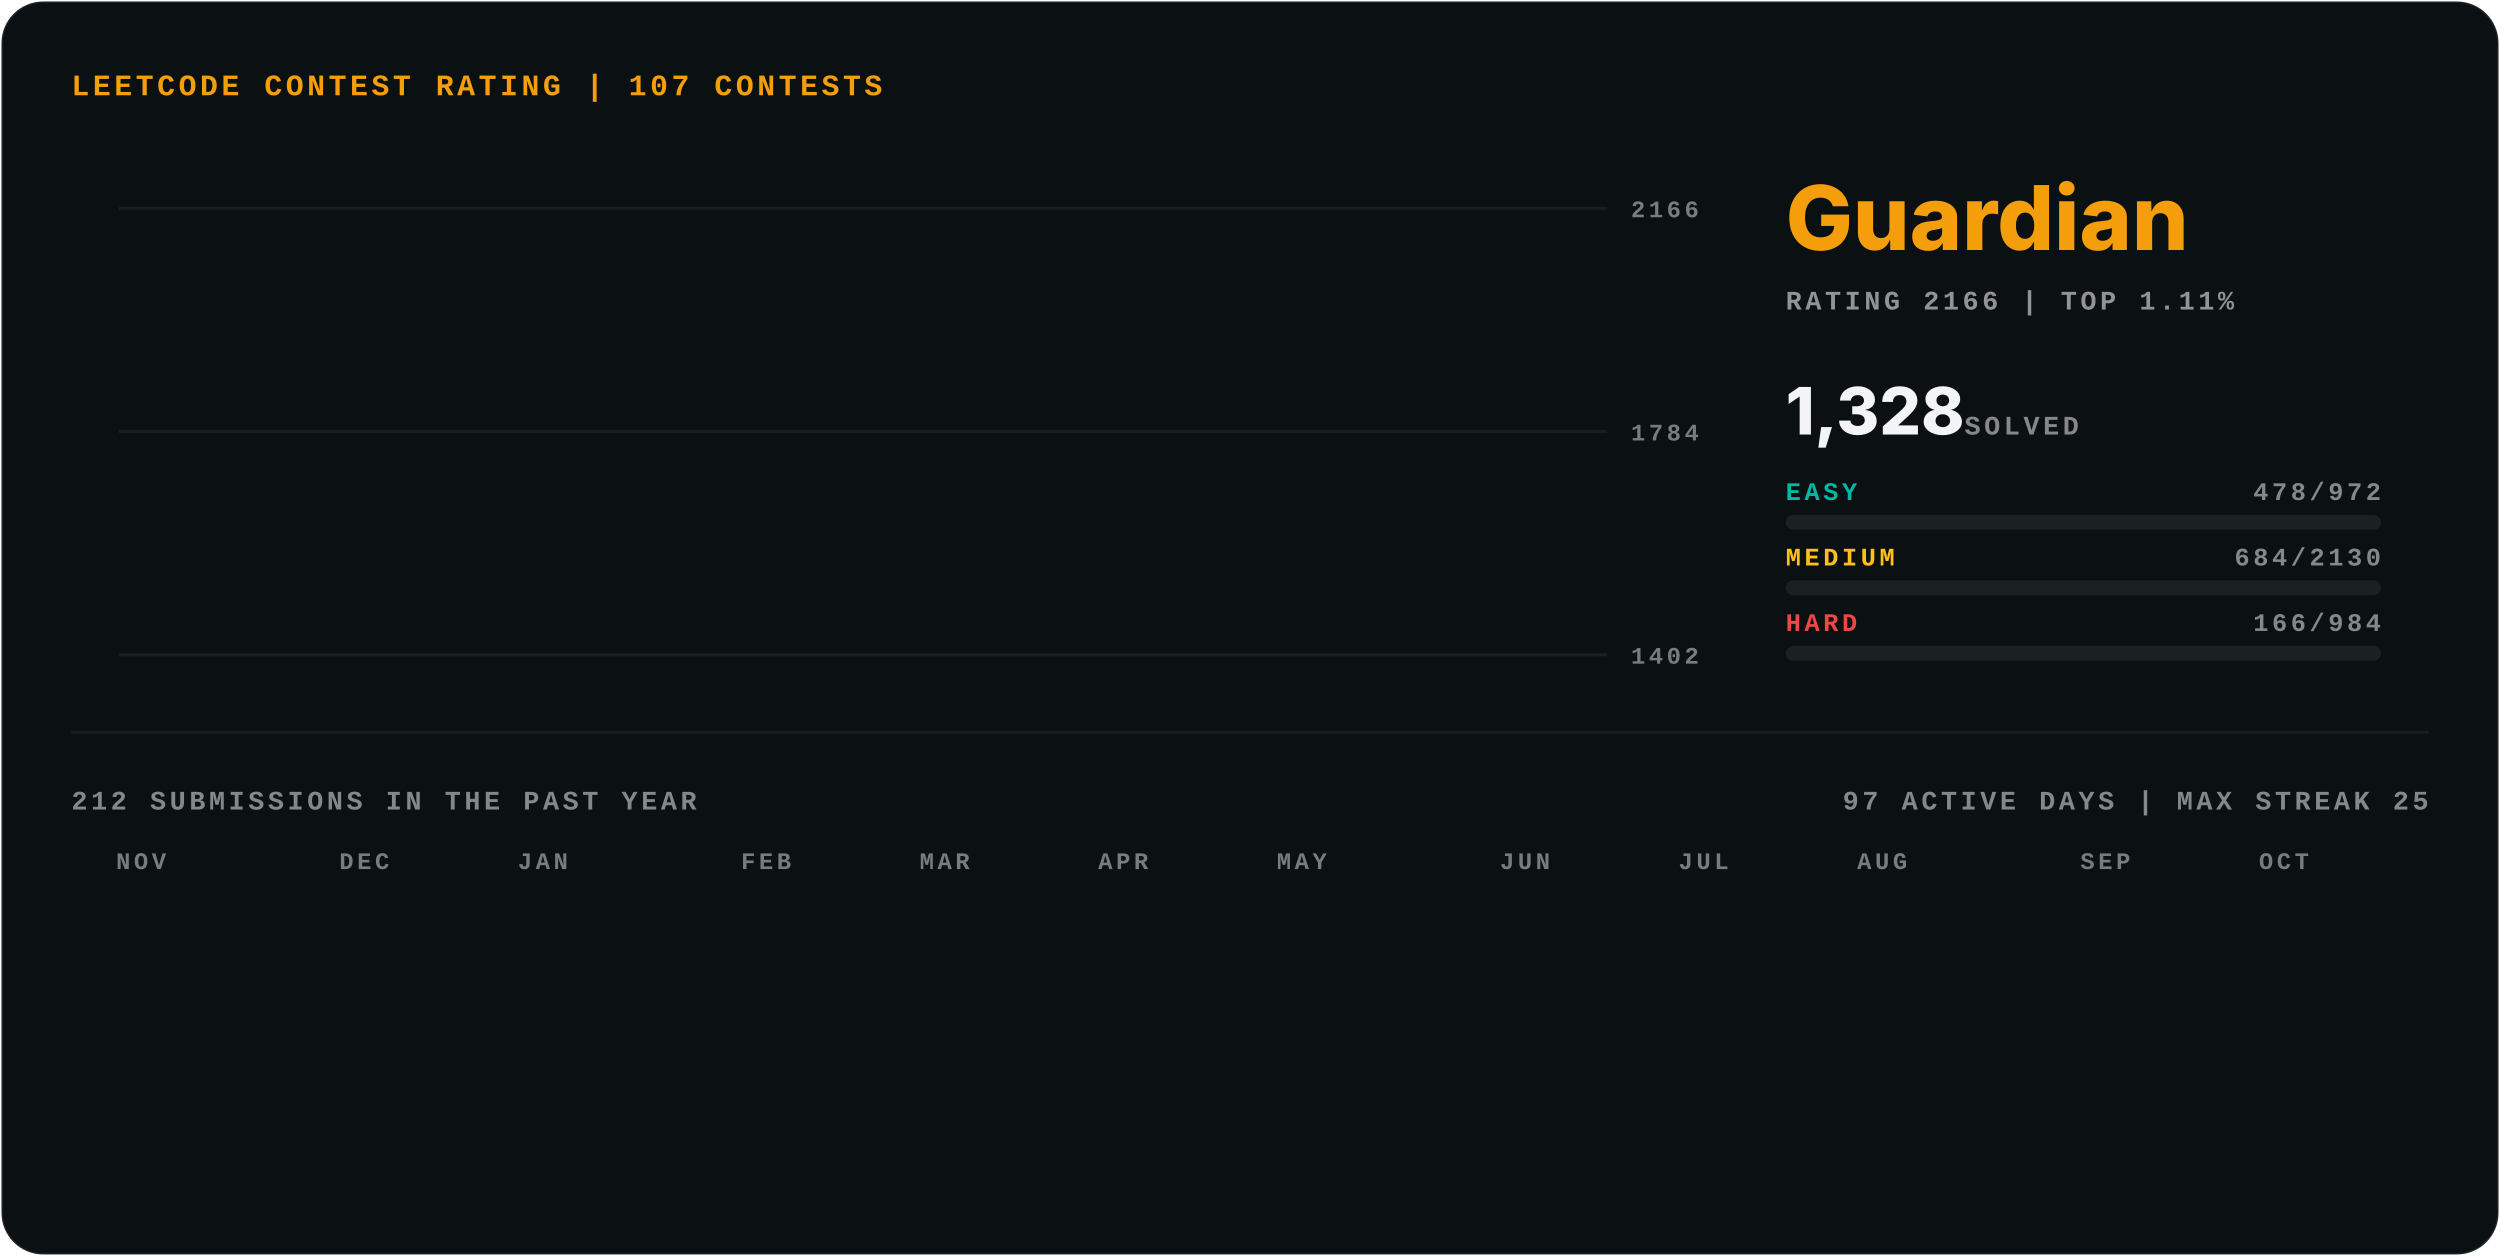
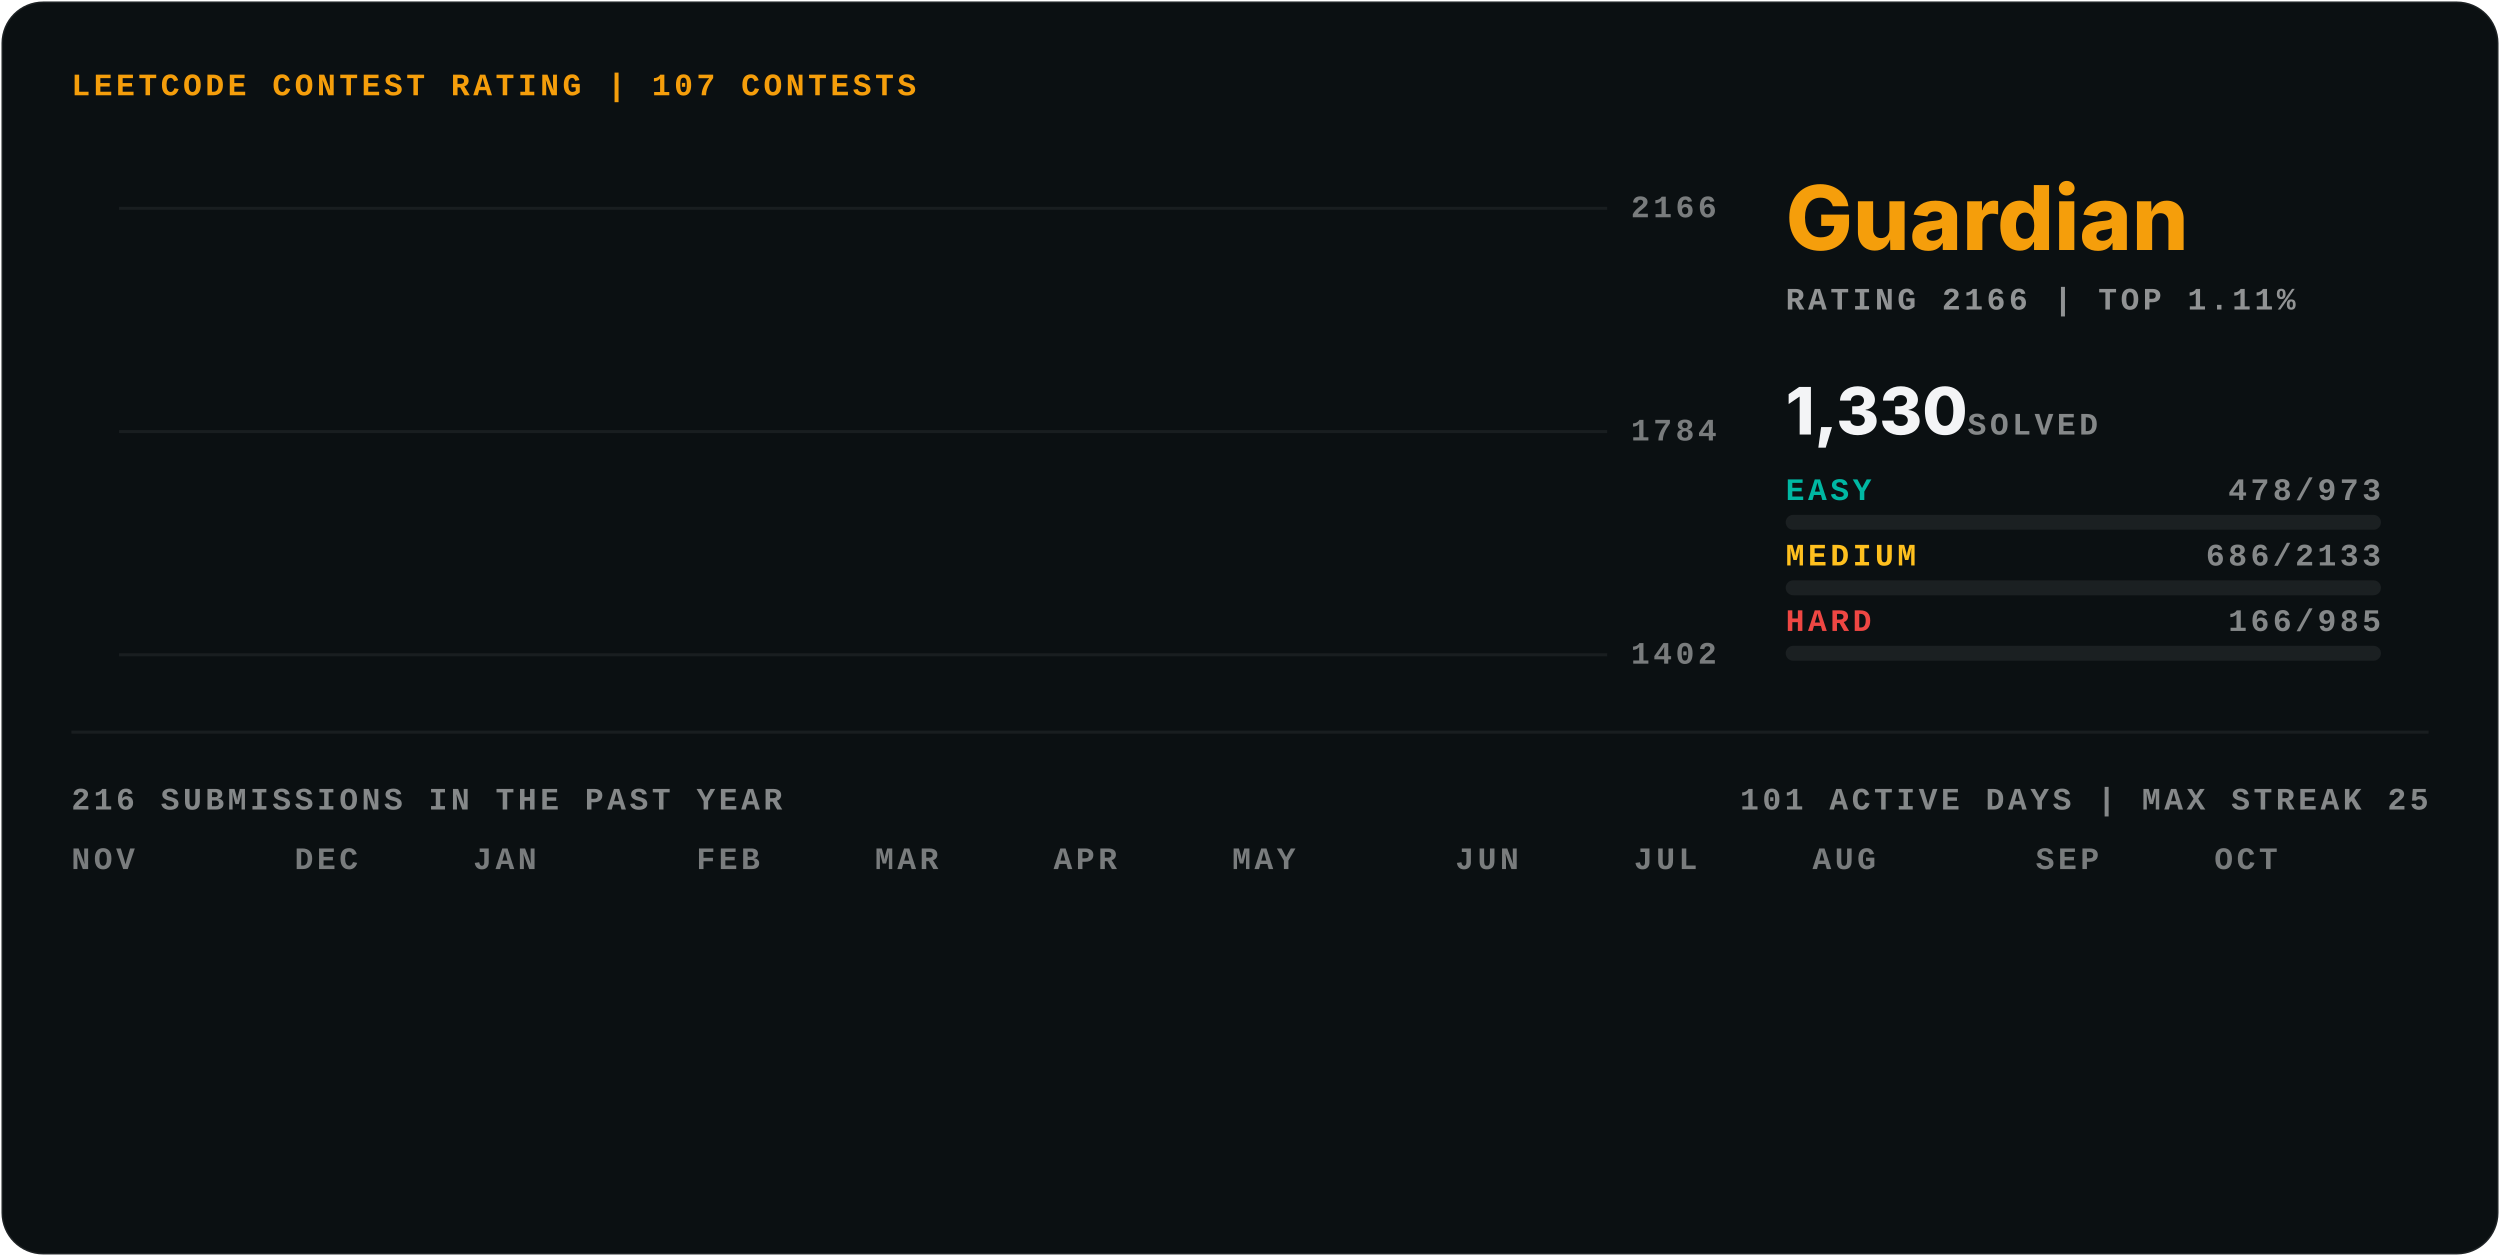
- <svg xmlns="http://www.w3.org/2000/svg" width="840" height="422" viewBox="0 0 840 422" role="img" aria-label="LeetCode sagargupta1610: Guardian, rating 2166, top 1.11%, 107 contests, 1328 solved, 212 submissions in the past year">
+ <svg xmlns="http://www.w3.org/2000/svg" width="840" height="422" viewBox="0 0 840 422" role="img" aria-label="LeetCode sagargupta1610: Guardian, rating 2166, top 1.11%, 107 contests, 1330 solved, 216 submissions in the past year">
  <style>.m{font-family:'JetBrains Mono','SFMono-Regular',Consolas,'Liberation Mono',Menlo,monospace;font-weight:700;letter-spacing:1.2px}.v{font-family:'Segoe UI',Inter,-apple-system,BlinkMacSystemFont,Helvetica,Arial,sans-serif;font-weight:800}.ring{animation:ring 2.2s ease-out 2.6s infinite;transform-origin:center;transform-box:fill-box}@keyframes ring{0%{opacity:0.9;transform:scale(1)}100%{opacity:0;transform:scale(2.8)}}.l1{fill:#82580e}.l2{fill:#a9700d}.l3{fill:#cf870c}.l4{fill:#f59e0b}</style>
  <defs>
    <linearGradient id="area" x1="0" y1="0" x2="0" y2="1">
      <stop offset="0" stop-color="#f59e0b" stop-opacity="0.28" />
      <stop offset="1" stop-color="#f59e0b" stop-opacity="0" />
    </linearGradient>
  </defs>
  <rect x="0.5" y="0.5" width="839" height="421" rx="14" fill="#0b1012" stroke="rgba(255,255,255,0.08)" />
-   <text class="m" x="24" y="32" fill="#f59e0b" font-size="10">LEETCODE CONTEST RATING | 107 CONTESTS</text>
+   <text class="m" x="24" y="32" fill="#f59e0b" font-size="10.5">LEETCODE CONTEST RATING | 107 CONTESTS</text>
  <line x1="40" y1="220.0" x2="540" y2="220.0" stroke="rgba(255,255,255,0.06)" />
-   <text class="m" x="548" y="223.0" fill="rgba(255,255,255,0.45)" font-size="8">1402</text>
+   <text class="m" x="548" y="223.0" fill="rgba(255,255,255,0.45)" font-size="10.5">1402</text>
  <line x1="40" y1="145.0" x2="540" y2="145.0" stroke="rgba(255,255,255,0.06)" />
-   <text class="m" x="548" y="148.0" fill="rgba(255,255,255,0.45)" font-size="8">1784</text>
+   <text class="m" x="548" y="148.0" fill="rgba(255,255,255,0.45)" font-size="10.5">1784</text>
  <line x1="40" y1="70.0" x2="540" y2="70.0" stroke="rgba(255,255,255,0.06)" />
-   <text class="m" x="548" y="73.0" fill="rgba(255,255,255,0.45)" font-size="8">2166</text>
+   <text class="m" x="548" y="73.0" fill="rgba(255,255,255,0.45)" font-size="10.5">2166</text>
  <path d="M40.0 213.5 L44.7 217.4 L49.4 217.1 L54.2 220.0 L58.9 217.1 L63.6 208.6 L68.3 210.8 L73.0 212.1 L77.7 212.7 L82.5 218.4 L87.2 214.5 L91.9 212.3 L96.6 210.2 L101.3 212.5 L106.0 204.5 L110.8 190.7 L115.5 192.3 L120.2 193.3 L124.9 196.8 L129.6 193.9 L134.3 190.9 L139.1 177.6 L143.8 176.6 L148.5 178.0 L153.2 177.6 L157.9 178.6 L162.6 178.8 L167.4 179.8 L172.1 187.0 L176.8 186.4 L181.5 185.8 L186.2 173.9 L190.9 167.4 L195.7 168.2 L200.4 163.3 L205.1 164.2 L209.8 168.6 L214.5 155.8 L219.2 151.9 L224.0 150.7 L228.7 149.9 L233.4 142.3 L238.1 139.3 L242.8 135.0 L247.5 135.6 L252.3 131.8 L257.0 126.0 L261.7 116.7 L266.4 115.5 L271.1 115.9 L275.8 114.2 L280.6 113.8 L285.3 110.6 L290.0 108.5 L294.7 101.2 L299.4 108.9 L304.2 108.7 L308.9 109.3 L313.6 103.8 L318.3 104.9 L323.0 104.4 L327.7 108.1 L332.5 109.3 L337.2 116.3 L341.9 124.2 L346.6 125.6 L351.3 117.1 L356.0 117.9 L360.8 113.6 L365.5 118.5 L370.2 108.1 L374.9 106.7 L379.6 110.8 L384.3 114.0 L389.1 118.1 L393.8 115.5 L398.5 112.6 L403.2 112.8 L407.9 115.9 L412.6 114.6 L417.4 113.0 L422.1 109.7 L426.8 117.9 L431.5 119.3 L436.2 109.5 L440.9 111.2 L445.7 110.8 L450.4 108.7 L455.1 113.4 L459.8 116.9 L464.5 119.1 L469.2 124.2 L474.0 124.8 L478.7 137.1 L483.4 141.7 L488.1 125.2 L492.8 128.9 L497.5 130.1 L502.3 136.6 L507.0 134.0 L511.7 131.5 L516.4 113.4 L521.1 126.2 L525.8 113.2 L530.6 97.7 L535.3 79.0 L540.0 70.0 L540 220 L40 220 Z" fill="url(#area)" opacity="0">
    <animate attributeName="opacity" to="1" begin="2.2s" dur="0.8s" fill="freeze" />
  </path>
  <path d="M40.0 213.5 L44.7 217.4 L49.4 217.1 L54.2 220.0 L58.9 217.1 L63.6 208.6 L68.3 210.8 L73.0 212.1 L77.7 212.7 L82.5 218.4 L87.2 214.5 L91.9 212.3 L96.6 210.2 L101.3 212.5 L106.0 204.5 L110.8 190.7 L115.5 192.3 L120.2 193.3 L124.9 196.8 L129.6 193.9 L134.3 190.9 L139.1 177.6 L143.8 176.6 L148.5 178.0 L153.2 177.6 L157.9 178.6 L162.6 178.8 L167.4 179.8 L172.1 187.0 L176.8 186.4 L181.5 185.8 L186.2 173.9 L190.9 167.4 L195.7 168.2 L200.4 163.3 L205.1 164.2 L209.8 168.6 L214.5 155.8 L219.2 151.9 L224.0 150.7 L228.7 149.9 L233.4 142.3 L238.1 139.3 L242.8 135.0 L247.5 135.6 L252.3 131.8 L257.0 126.0 L261.7 116.7 L266.4 115.5 L271.1 115.9 L275.8 114.2 L280.6 113.8 L285.3 110.6 L290.0 108.5 L294.7 101.2 L299.4 108.9 L304.2 108.7 L308.9 109.3 L313.6 103.8 L318.3 104.9 L323.0 104.4 L327.7 108.1 L332.5 109.3 L337.2 116.3 L341.9 124.2 L346.6 125.6 L351.3 117.1 L356.0 117.9 L360.8 113.6 L365.5 118.5 L370.2 108.1 L374.9 106.7 L379.6 110.8 L384.3 114.0 L389.1 118.1 L393.8 115.5 L398.5 112.6 L403.2 112.8 L407.9 115.9 L412.6 114.6 L417.4 113.0 L422.1 109.7 L426.8 117.9 L431.5 119.3 L436.2 109.5 L440.9 111.2 L445.7 110.8 L450.4 108.7 L455.1 113.4 L459.8 116.9 L464.5 119.1 L469.2 124.2 L474.0 124.8 L478.7 137.1 L483.4 141.7 L488.1 125.2 L492.8 128.9 L497.5 130.1 L502.3 136.6 L507.0 134.0 L511.7 131.5 L516.4 113.4 L521.1 126.2 L525.8 113.2 L530.6 97.7 L535.3 79.0 L540.0 70.0" fill="none" stroke="#f59e0b" stroke-width="2" stroke-linejoin="round" stroke-dasharray="745" stroke-dashoffset="745">
    <animate attributeName="stroke-dashoffset" from="745" to="0" dur="2.4s" begin="0.2s" fill="freeze" />
  </path>
  <circle class="ring" cx="540.0" cy="70.0" r="5" fill="none" stroke="#f59e0b" stroke-width="1.5" opacity="0">
    <set attributeName="opacity" to="1" begin="2.6s" fill="freeze" />
  </circle>
  <circle cx="540.0" cy="70.0" r="4" fill="#f59e0b" opacity="0">
    <set attributeName="opacity" to="1" begin="2.6s" fill="freeze" />
  </circle>
-   <text class="m" x="534.0" y="58.0" text-anchor="end" fill="#f59e0b" font-size="9" opacity="0">PEAK 2166<set attributeName="opacity" to="1" begin="2.6s" fill="freeze" />
+   <text class="m" x="534.0" y="58.0" text-anchor="end" fill="#f59e0b" font-size="10.5" opacity="0">PEAK 2166<set attributeName="opacity" to="1" begin="2.6s" fill="freeze" />
  </text>
  <text class="v" x="600" y="84" fill="#f59e0b" font-size="30">Guardian</text>
-   <text class="m" x="600" y="104" fill="rgba(255,255,255,0.55)" font-size="9">RATING 2166  |  TOP 1.11%</text>
-   <text class="v" x="600" y="146" fill="#f3f4f6" font-size="22">1,328<tspan class="m" font-size="9" fill="rgba(255,255,255,0.5)">  SOLVED</tspan>
+   <text class="m" x="600" y="104" fill="rgba(255,255,255,0.55)" font-size="10.5">RATING 2166  |  TOP 1.11%</text>
+   <text class="v" x="600" y="146" fill="#f3f4f6" font-size="22">1,330<tspan class="m" font-size="10.5" fill="rgba(255,255,255,0.5)">  SOLVED</tspan>
  </text>
-   <text class="m" x="600" y="168" fill="#00b8a3" font-size="8.5">EASY</text>
-   <text class="m" x="800" y="168" text-anchor="end" fill="rgba(255,255,255,0.5)" font-size="8.5">478/972</text>
+   <text class="m" x="600" y="168" fill="#00b8a3" font-size="10.5">EASY</text>
+   <text class="m" x="800" y="168" text-anchor="end" fill="rgba(255,255,255,0.5)" font-size="10.5">478/973</text>
  <rect x="600" y="173" width="200" height="5" rx="2.5" fill="rgba(255,255,255,0.07)" />
-   <rect x="600" y="173" width="98.4" height="5" rx="2.5" fill="#00b8a3" transform="scale(0 1)" style="transform-origin:600px 0">
+   <rect x="600" y="173" width="98.3" height="5" rx="2.5" fill="#00b8a3" transform="scale(0 1)" style="transform-origin:600px 0">
    <animateTransform attributeName="transform" type="scale" from="0 1" to="1 1" begin="0.6s" dur="0.9s" fill="freeze" />
  </rect>
-   <text class="m" x="600" y="190" fill="#ffc01e" font-size="8.5">MEDIUM</text>
-   <text class="m" x="800" y="190" text-anchor="end" fill="rgba(255,255,255,0.5)" font-size="8.5">684/2130</text>
+   <text class="m" x="600" y="190" fill="#ffc01e" font-size="10.5">MEDIUM</text>
+   <text class="m" x="800" y="190" text-anchor="end" fill="rgba(255,255,255,0.5)" font-size="10.5">686/2133</text>
  <rect x="600" y="195" width="200" height="5" rx="2.5" fill="rgba(255,255,255,0.07)" />
-   <rect x="600" y="195" width="64.2" height="5" rx="2.5" fill="#ffc01e" transform="scale(0 1)" style="transform-origin:600px 0">
+   <rect x="600" y="195" width="64.3" height="5" rx="2.5" fill="#ffc01e" transform="scale(0 1)" style="transform-origin:600px 0">
    <animateTransform attributeName="transform" type="scale" from="0 1" to="1 1" begin="0.8s" dur="0.9s" fill="freeze" />
  </rect>
-   <text class="m" x="600" y="212" fill="#ef4743" font-size="8.5">HARD</text>
-   <text class="m" x="800" y="212" text-anchor="end" fill="rgba(255,255,255,0.5)" font-size="8.5">166/984</text>
+   <text class="m" x="600" y="212" fill="#ef4743" font-size="10.5">HARD</text>
+   <text class="m" x="800" y="212" text-anchor="end" fill="rgba(255,255,255,0.5)" font-size="10.5">166/985</text>
  <rect x="600" y="217" width="200" height="5" rx="2.5" fill="rgba(255,255,255,0.07)" />
  <rect x="600" y="217" width="33.7" height="5" rx="2.5" fill="#ef4743" transform="scale(0 1)" style="transform-origin:600px 0">
    <animateTransform attributeName="transform" type="scale" from="0 1" to="1 1" begin="1.0s" dur="0.9s" fill="freeze" />
  </rect>
  <line x1="24" y1="246" x2="816" y2="246" stroke="rgba(255,255,255,0.06)" />
-   <text class="m" x="24" y="272" fill="rgba(255,255,255,0.5)" font-size="9">212 SUBMISSIONS IN THE PAST YEAR</text>
-   <text class="m" x="816" y="272" text-anchor="end" fill="rgba(255,255,255,0.5)" font-size="9">97 ACTIVE DAYS  |  MAX STREAK 25</text>
-   <text class="m" x="39" y="292" fill="rgba(255,255,255,0.45)" font-size="8">NOV</text>
-   <text class="m" x="114" y="292" fill="rgba(255,255,255,0.45)" font-size="8">DEC</text>
-   <text class="m" x="174" y="292" fill="rgba(255,255,255,0.45)" font-size="8">JAN</text>
-   <text class="m" x="249" y="292" fill="rgba(255,255,255,0.45)" font-size="8">FEB</text>
-   <text class="m" x="309" y="292" fill="rgba(255,255,255,0.45)" font-size="8">MAR</text>
-   <text class="m" x="369" y="292" fill="rgba(255,255,255,0.45)" font-size="8">APR</text>
-   <text class="m" x="429" y="292" fill="rgba(255,255,255,0.45)" font-size="8">MAY</text>
-   <text class="m" x="504" y="292" fill="rgba(255,255,255,0.45)" font-size="8">JUN</text>
-   <text class="m" x="564" y="292" fill="rgba(255,255,255,0.45)" font-size="8">JUL</text>
-   <text class="m" x="624" y="292" fill="rgba(255,255,255,0.45)" font-size="8">AUG</text>
-   <text class="m" x="699" y="292" fill="rgba(255,255,255,0.45)" font-size="8">SEP</text>
-   <text class="m" x="759" y="292" fill="rgba(255,255,255,0.45)" font-size="8">OCT</text>
+   <text class="m" x="24" y="272" fill="rgba(255,255,255,0.5)" font-size="10.5">216 SUBMISSIONS IN THE PAST YEAR</text>
+   <text class="m" x="816" y="272" text-anchor="end" fill="rgba(255,255,255,0.5)" font-size="10.5">101 ACTIVE DAYS  |  MAX STREAK 25</text>
+   <text class="m" x="24" y="292" fill="rgba(255,255,255,0.45)" font-size="10.5">NOV</text>
+   <text class="m" x="99" y="292" fill="rgba(255,255,255,0.45)" font-size="10.5">DEC</text>
+   <text class="m" x="159" y="292" fill="rgba(255,255,255,0.45)" font-size="10.5">JAN</text>
+   <text class="m" x="234" y="292" fill="rgba(255,255,255,0.45)" font-size="10.5">FEB</text>
+   <text class="m" x="294" y="292" fill="rgba(255,255,255,0.45)" font-size="10.5">MAR</text>
+   <text class="m" x="354" y="292" fill="rgba(255,255,255,0.45)" font-size="10.5">APR</text>
+   <text class="m" x="414" y="292" fill="rgba(255,255,255,0.45)" font-size="10.5">MAY</text>
+   <text class="m" x="489" y="292" fill="rgba(255,255,255,0.45)" font-size="10.5">JUN</text>
+   <text class="m" x="549" y="292" fill="rgba(255,255,255,0.45)" font-size="10.5">JUL</text>
+   <text class="m" x="609" y="292" fill="rgba(255,255,255,0.45)" font-size="10.5">AUG</text>
+   <text class="m" x="684" y="292" fill="rgba(255,255,255,0.45)" font-size="10.5">SEP</text>
+   <text class="m" x="744" y="292" fill="rgba(255,255,255,0.45)" font-size="10.5">OCT</text>
  <defs>
    <pattern id="day" x="24" y="300" width="15" height="15" patternUnits="userSpaceOnUse">
      <rect width="12" height="12" rx="2" fill="rgba(255,255,255,0.07)" />
    </pattern>
  </defs>
  <g opacity="0">
    <animate attributeName="opacity" to="1" begin="0.2s" dur="0.6s" fill="freeze" />
    <rect x="24" y="300" width="780" height="102" fill="url(#day)" />
    <rect x="804" y="300" width="12" height="12" fill="url(#day)" />
  </g>
  <g opacity="0">
-     <animate attributeName="opacity" to="1" begin="0.49s" dur="0.4s" fill="freeze" />
-     <rect x="69" y="300" width="12" height="12" rx="2" class="l2" />
-   </g>
-   <g opacity="0">
-     <animate attributeName="opacity" to="1" begin="0.58s" dur="0.4s" fill="freeze" />
-     <rect x="114" y="375" width="12" height="12" rx="2" class="l3" />
+     <animate attributeName="opacity" to="1" begin="0.46s" dur="0.4s" fill="freeze" />
+     <rect x="54" y="300" width="12" height="12" rx="2" class="l2" />
+   </g>
+   <g opacity="0">
+     <animate attributeName="opacity" to="1" begin="0.55s" dur="0.4s" fill="freeze" />
+     <rect x="99" y="375" width="12" height="12" rx="2" class="l3" />
+   </g>
+   <g opacity="0">
+     <animate attributeName="opacity" to="1" begin="0.61s" dur="0.4s" fill="freeze" />
+     <rect x="129" y="300" width="12" height="12" rx="2" class="l3" />
+     <rect x="129" y="315" width="12" height="12" rx="2" class="l2" />
+     <rect x="129" y="375" width="12" height="12" rx="2" class="l2" />
  </g>
  <g opacity="0">
    <animate attributeName="opacity" to="1" begin="0.64s" dur="0.4s" fill="freeze" />
-     <rect x="144" y="300" width="12" height="12" rx="2" class="l3" />
-     <rect x="144" y="315" width="12" height="12" rx="2" class="l2" />
-     <rect x="144" y="375" width="12" height="12" rx="2" class="l2" />
+     <rect x="144" y="330" width="12" height="12" rx="2" class="l4" />
  </g>
  <g opacity="0">
    <animate attributeName="opacity" to="1" begin="0.67s" dur="0.4s" fill="freeze" />
-     <rect x="159" y="330" width="12" height="12" rx="2" class="l4" />
+     <rect x="159" y="330" width="12" height="12" rx="2" class="l2" />
+     <rect x="159" y="360" width="12" height="12" rx="2" class="l1" />
+     <rect x="159" y="390" width="12" height="12" rx="2" class="l1" />
  </g>
  <g opacity="0">
    <animate attributeName="opacity" to="1" begin="0.70s" dur="0.4s" fill="freeze" />
-     <rect x="174" y="330" width="12" height="12" rx="2" class="l2" />
-     <rect x="174" y="360" width="12" height="12" rx="2" class="l1" />
-     <rect x="174" y="390" width="12" height="12" rx="2" class="l1" />
+     <rect x="174" y="300" width="12" height="12" rx="2" class="l3" />
+     <rect x="174" y="330" width="12" height="12" rx="2" class="l1" />
+     <rect x="174" y="345" width="12" height="12" rx="2" class="l3" />
  </g>
  <g opacity="0">
    <animate attributeName="opacity" to="1" begin="0.73s" dur="0.4s" fill="freeze" />
-     <rect x="189" y="300" width="12" height="12" rx="2" class="l3" />
-     <rect x="189" y="330" width="12" height="12" rx="2" class="l1" />
-     <rect x="189" y="345" width="12" height="12" rx="2" class="l3" />
-   </g>
-   <g opacity="0">
-     <animate attributeName="opacity" to="1" begin="0.76s" dur="0.4s" fill="freeze" />
-     <rect x="204" y="390" width="12" height="12" rx="2" class="l2" />
+     <rect x="189" y="390" width="12" height="12" rx="2" class="l2" />
+   </g>
+   <g opacity="0">
+     <animate attributeName="opacity" to="1" begin="0.79s" dur="0.4s" fill="freeze" />
+     <rect x="219" y="390" width="12" height="12" rx="2" class="l1" />
  </g>
  <g opacity="0">
    <animate attributeName="opacity" to="1" begin="0.82s" dur="0.4s" fill="freeze" />
-     <rect x="234" y="390" width="12" height="12" rx="2" class="l1" />
-   </g>
-   <g opacity="0">
-     <animate attributeName="opacity" to="1" begin="0.85s" dur="0.4s" fill="freeze" />
-     <rect x="249" y="300" width="12" height="12" rx="2" class="l1" />
+     <rect x="234" y="300" width="12" height="12" rx="2" class="l1" />
+   </g>
+   <g opacity="0">
+     <animate attributeName="opacity" to="1" begin="0.88s" dur="0.4s" fill="freeze" />
+     <rect x="264" y="315" width="12" height="12" rx="2" class="l2" />
+     <rect x="264" y="330" width="12" height="12" rx="2" class="l1" />
+     <rect x="264" y="345" width="12" height="12" rx="2" class="l3" />
  </g>
  <g opacity="0">
    <animate attributeName="opacity" to="1" begin="0.91s" dur="0.4s" fill="freeze" />
-     <rect x="279" y="315" width="12" height="12" rx="2" class="l2" />
-     <rect x="279" y="330" width="12" height="12" rx="2" class="l1" />
-     <rect x="279" y="345" width="12" height="12" rx="2" class="l3" />
-   </g>
-   <g opacity="0">
-     <animate attributeName="opacity" to="1" begin="0.94s" dur="0.4s" fill="freeze" />
-     <rect x="294" y="300" width="12" height="12" rx="2" class="l2" />
-     <rect x="294" y="315" width="12" height="12" rx="2" class="l1" />
-     <rect x="294" y="330" width="12" height="12" rx="2" class="l4" />
-     <rect x="294" y="345" width="12" height="12" rx="2" class="l1" />
-     <rect x="294" y="390" width="12" height="12" rx="2" class="l3" />
+     <rect x="279" y="300" width="12" height="12" rx="2" class="l2" />
+     <rect x="279" y="315" width="12" height="12" rx="2" class="l1" />
+     <rect x="279" y="330" width="12" height="12" rx="2" class="l4" />
+     <rect x="279" y="345" width="12" height="12" rx="2" class="l1" />
+     <rect x="279" y="390" width="12" height="12" rx="2" class="l3" />
+   </g>
+   <g opacity="0">
+     <animate attributeName="opacity" to="1" begin="1.00s" dur="0.4s" fill="freeze" />
+     <rect x="324" y="345" width="12" height="12" rx="2" class="l3" />
  </g>
  <g opacity="0">
    <animate attributeName="opacity" to="1" begin="1.03s" dur="0.4s" fill="freeze" />
-     <rect x="339" y="345" width="12" height="12" rx="2" class="l3" />
+     <rect x="339" y="315" width="12" height="12" rx="2" class="l3" />
  </g>
  <g opacity="0">
    <animate attributeName="opacity" to="1" begin="1.06s" dur="0.4s" fill="freeze" />
-     <rect x="354" y="315" width="12" height="12" rx="2" class="l3" />
+     <rect x="354" y="315" width="12" height="12" rx="2" class="l2" />
+     <rect x="354" y="360" width="12" height="12" rx="2" class="l2" />
+     <rect x="354" y="375" width="12" height="12" rx="2" class="l1" />
  </g>
  <g opacity="0">
    <animate attributeName="opacity" to="1" begin="1.09s" dur="0.4s" fill="freeze" />
-     <rect x="369" y="315" width="12" height="12" rx="2" class="l2" />
-     <rect x="369" y="360" width="12" height="12" rx="2" class="l2" />
-     <rect x="369" y="375" width="12" height="12" rx="2" class="l1" />
+     <rect x="369" y="360" width="12" height="12" rx="2" class="l1" />
+     <rect x="369" y="390" width="12" height="12" rx="2" class="l3" />
  </g>
  <g opacity="0">
    <animate attributeName="opacity" to="1" begin="1.12s" dur="0.4s" fill="freeze" />
-     <rect x="384" y="360" width="12" height="12" rx="2" class="l1" />
-     <rect x="384" y="390" width="12" height="12" rx="2" class="l3" />
+     <rect x="384" y="390" width="12" height="12" rx="2" class="l1" />
  </g>
  <g opacity="0">
    <animate attributeName="opacity" to="1" begin="1.15s" dur="0.4s" fill="freeze" />
-     <rect x="399" y="390" width="12" height="12" rx="2" class="l1" />
-   </g>
-   <g opacity="0">
-     <animate attributeName="opacity" to="1" begin="1.18s" dur="0.4s" fill="freeze" />
-     <rect x="414" y="300" width="12" height="12" rx="2" class="l2" />
-     <rect x="414" y="375" width="12" height="12" rx="2" class="l2" />
+     <rect x="399" y="300" width="12" height="12" rx="2" class="l2" />
+     <rect x="399" y="375" width="12" height="12" rx="2" class="l2" />
+   </g>
+   <g opacity="0">
+     <animate attributeName="opacity" to="1" begin="1.54s" dur="0.4s" fill="freeze" />
+     <rect x="594" y="300" width="12" height="12" rx="2" class="l1" />
+     <rect x="594" y="375" width="12" height="12" rx="2" class="l1" />
  </g>
  <g opacity="0">
    <animate attributeName="opacity" to="1" begin="1.57s" dur="0.4s" fill="freeze" />
    <rect x="609" y="300" width="12" height="12" rx="2" class="l1" />
+     <rect x="609" y="315" width="12" height="12" rx="2" class="l1" />
+     <rect x="609" y="330" width="12" height="12" rx="2" class="l2" />
+     <rect x="609" y="345" width="12" height="12" rx="2" class="l1" />
+     <rect x="609" y="360" width="12" height="12" rx="2" class="l1" />
    <rect x="609" y="375" width="12" height="12" rx="2" class="l1" />
+     <rect x="609" y="390" width="12" height="12" rx="2" class="l1" />
  </g>
  <g opacity="0">
    <animate attributeName="opacity" to="1" begin="1.60s" dur="0.4s" fill="freeze" />
    <rect x="624" y="300" width="12" height="12" rx="2" class="l1" />
    <rect x="624" y="315" width="12" height="12" rx="2" class="l1" />
-     <rect x="624" y="330" width="12" height="12" rx="2" class="l2" />
+     <rect x="624" y="330" width="12" height="12" rx="2" class="l1" />
    <rect x="624" y="345" width="12" height="12" rx="2" class="l1" />
-     <rect x="624" y="360" width="12" height="12" rx="2" class="l1" />
+     <rect x="624" y="360" width="12" height="12" rx="2" class="l3" />
    <rect x="624" y="375" width="12" height="12" rx="2" class="l1" />
    <rect x="624" y="390" width="12" height="12" rx="2" class="l1" />
  </g>
  <g opacity="0">
    <animate attributeName="opacity" to="1" begin="1.63s" dur="0.4s" fill="freeze" />
-     <rect x="639" y="300" width="12" height="12" rx="2" class="l1" />
+     <rect x="639" y="300" width="12" height="12" rx="2" class="l3" />
    <rect x="639" y="315" width="12" height="12" rx="2" class="l1" />
    <rect x="639" y="330" width="12" height="12" rx="2" class="l1" />
    <rect x="639" y="345" width="12" height="12" rx="2" class="l1" />
-     <rect x="639" y="360" width="12" height="12" rx="2" class="l3" />
-     <rect x="639" y="375" width="12" height="12" rx="2" class="l1" />
+     <rect x="639" y="360" width="12" height="12" rx="2" class="l1" />
+     <rect x="639" y="375" width="12" height="12" rx="2" class="l3" />
    <rect x="639" y="390" width="12" height="12" rx="2" class="l1" />
  </g>
  <g opacity="0">
    <animate attributeName="opacity" to="1" begin="1.66s" dur="0.4s" fill="freeze" />
    <rect x="654" y="300" width="12" height="12" rx="2" class="l3" />
    <rect x="654" y="315" width="12" height="12" rx="2" class="l1" />
    <rect x="654" y="330" width="12" height="12" rx="2" class="l1" />
    <rect x="654" y="345" width="12" height="12" rx="2" class="l1" />
-     <rect x="654" y="360" width="12" height="12" rx="2" class="l1" />
-     <rect x="654" y="375" width="12" height="12" rx="2" class="l3" />
-     <rect x="654" y="390" width="12" height="12" rx="2" class="l1" />
-   </g>
-   <g opacity="0">
-     <animate attributeName="opacity" to="1" begin="1.69s" dur="0.4s" fill="freeze" />
-     <rect x="669" y="300" width="12" height="12" rx="2" class="l3" />
-     <rect x="669" y="315" width="12" height="12" rx="2" class="l1" />
-     <rect x="669" y="330" width="12" height="12" rx="2" class="l1" />
-     <rect x="669" y="345" width="12" height="12" rx="2" class="l1" />
+   </g>
+   <g opacity="0">
+     <animate attributeName="opacity" to="1" begin="1.72s" dur="0.4s" fill="freeze" />
+     <rect x="684" y="315" width="12" height="12" rx="2" class="l1" />
+     <rect x="684" y="330" width="12" height="12" rx="2" class="l1" />
+     <rect x="684" y="345" width="12" height="12" rx="2" class="l1" />
+     <rect x="684" y="360" width="12" height="12" rx="2" class="l1" />
+     <rect x="684" y="375" width="12" height="12" rx="2" class="l1" />
+     <rect x="684" y="390" width="12" height="12" rx="2" class="l1" />
  </g>
  <g opacity="0">
    <animate attributeName="opacity" to="1" begin="1.75s" dur="0.4s" fill="freeze" />
+     <rect x="699" y="300" width="12" height="12" rx="2" class="l3" />
    <rect x="699" y="315" width="12" height="12" rx="2" class="l1" />
    <rect x="699" y="330" width="12" height="12" rx="2" class="l1" />
    <rect x="699" y="345" width="12" height="12" rx="2" class="l1" />
    <rect x="699" y="360" width="12" height="12" rx="2" class="l1" />
    <rect x="699" y="375" width="12" height="12" rx="2" class="l1" />
    <rect x="699" y="390" width="12" height="12" rx="2" class="l1" />
  </g>
  <g opacity="0">
    <animate attributeName="opacity" to="1" begin="1.78s" dur="0.4s" fill="freeze" />
    <rect x="714" y="300" width="12" height="12" rx="2" class="l3" />
    <rect x="714" y="315" width="12" height="12" rx="2" class="l1" />
    <rect x="714" y="330" width="12" height="12" rx="2" class="l1" />
    <rect x="714" y="345" width="12" height="12" rx="2" class="l1" />
    <rect x="714" y="360" width="12" height="12" rx="2" class="l1" />
    <rect x="714" y="375" width="12" height="12" rx="2" class="l1" />
    <rect x="714" y="390" width="12" height="12" rx="2" class="l1" />
  </g>
  <g opacity="0">
    <animate attributeName="opacity" to="1" begin="1.81s" dur="0.4s" fill="freeze" />
-     <rect x="729" y="300" width="12" height="12" rx="2" class="l3" />
+     <rect x="729" y="300" width="12" height="12" rx="2" class="l1" />
    <rect x="729" y="315" width="12" height="12" rx="2" class="l1" />
    <rect x="729" y="330" width="12" height="12" rx="2" class="l1" />
    <rect x="729" y="345" width="12" height="12" rx="2" class="l1" />
-     <rect x="729" y="360" width="12" height="12" rx="2" class="l1" />
-     <rect x="729" y="375" width="12" height="12" rx="2" class="l1" />
-     <rect x="729" y="390" width="12" height="12" rx="2" class="l1" />
  </g>
  <g opacity="0">
    <animate attributeName="opacity" to="1" begin="1.84s" dur="0.4s" fill="freeze" />
    <rect x="744" y="300" width="12" height="12" rx="2" class="l1" />
    <rect x="744" y="315" width="12" height="12" rx="2" class="l1" />
-     <rect x="744" y="330" width="12" height="12" rx="2" class="l1" />
-     <rect x="744" y="345" width="12" height="12" rx="2" class="l1" />
+     <rect x="744" y="345" width="12" height="12" rx="2" class="l2" />
+     <rect x="744" y="360" width="12" height="12" rx="2" class="l1" />
  </g>
  <g opacity="0">
    <animate attributeName="opacity" to="1" begin="1.87s" dur="0.4s" fill="freeze" />
-     <rect x="759" y="300" width="12" height="12" rx="2" class="l1" />
-     <rect x="759" y="315" width="12" height="12" rx="2" class="l1" />
-     <rect x="759" y="345" width="12" height="12" rx="2" class="l2" />
+     <rect x="759" y="330" width="12" height="12" rx="2" class="l1" />
    <rect x="759" y="360" width="12" height="12" rx="2" class="l1" />
  </g>
  <g opacity="0">
    <animate attributeName="opacity" to="1" begin="1.90s" dur="0.4s" fill="freeze" />
+     <rect x="774" y="300" width="12" height="12" rx="2" class="l1" />
    <rect x="774" y="330" width="12" height="12" rx="2" class="l1" />
+     <rect x="774" y="345" width="12" height="12" rx="2" class="l1" />
    <rect x="774" y="360" width="12" height="12" rx="2" class="l1" />
+     <rect x="774" y="375" width="12" height="12" rx="2" class="l1" />
+     <rect x="774" y="390" width="12" height="12" rx="2" class="l1" />
  </g>
  <g opacity="0">
    <animate attributeName="opacity" to="1" begin="1.93s" dur="0.4s" fill="freeze" />
    <rect x="789" y="300" width="12" height="12" rx="2" class="l1" />
-     <rect x="789" y="330" width="12" height="12" rx="2" class="l1" />
    <rect x="789" y="345" width="12" height="12" rx="2" class="l1" />
-     <rect x="789" y="360" width="12" height="12" rx="2" class="l1" />
    <rect x="789" y="375" width="12" height="12" rx="2" class="l1" />
    <rect x="789" y="390" width="12" height="12" rx="2" class="l1" />
  </g>
  <g opacity="0">
    <animate attributeName="opacity" to="1" begin="1.96s" dur="0.4s" fill="freeze" />
    <rect x="804" y="300" width="12" height="12" rx="2" class="l1" />
  </g>
</svg>
